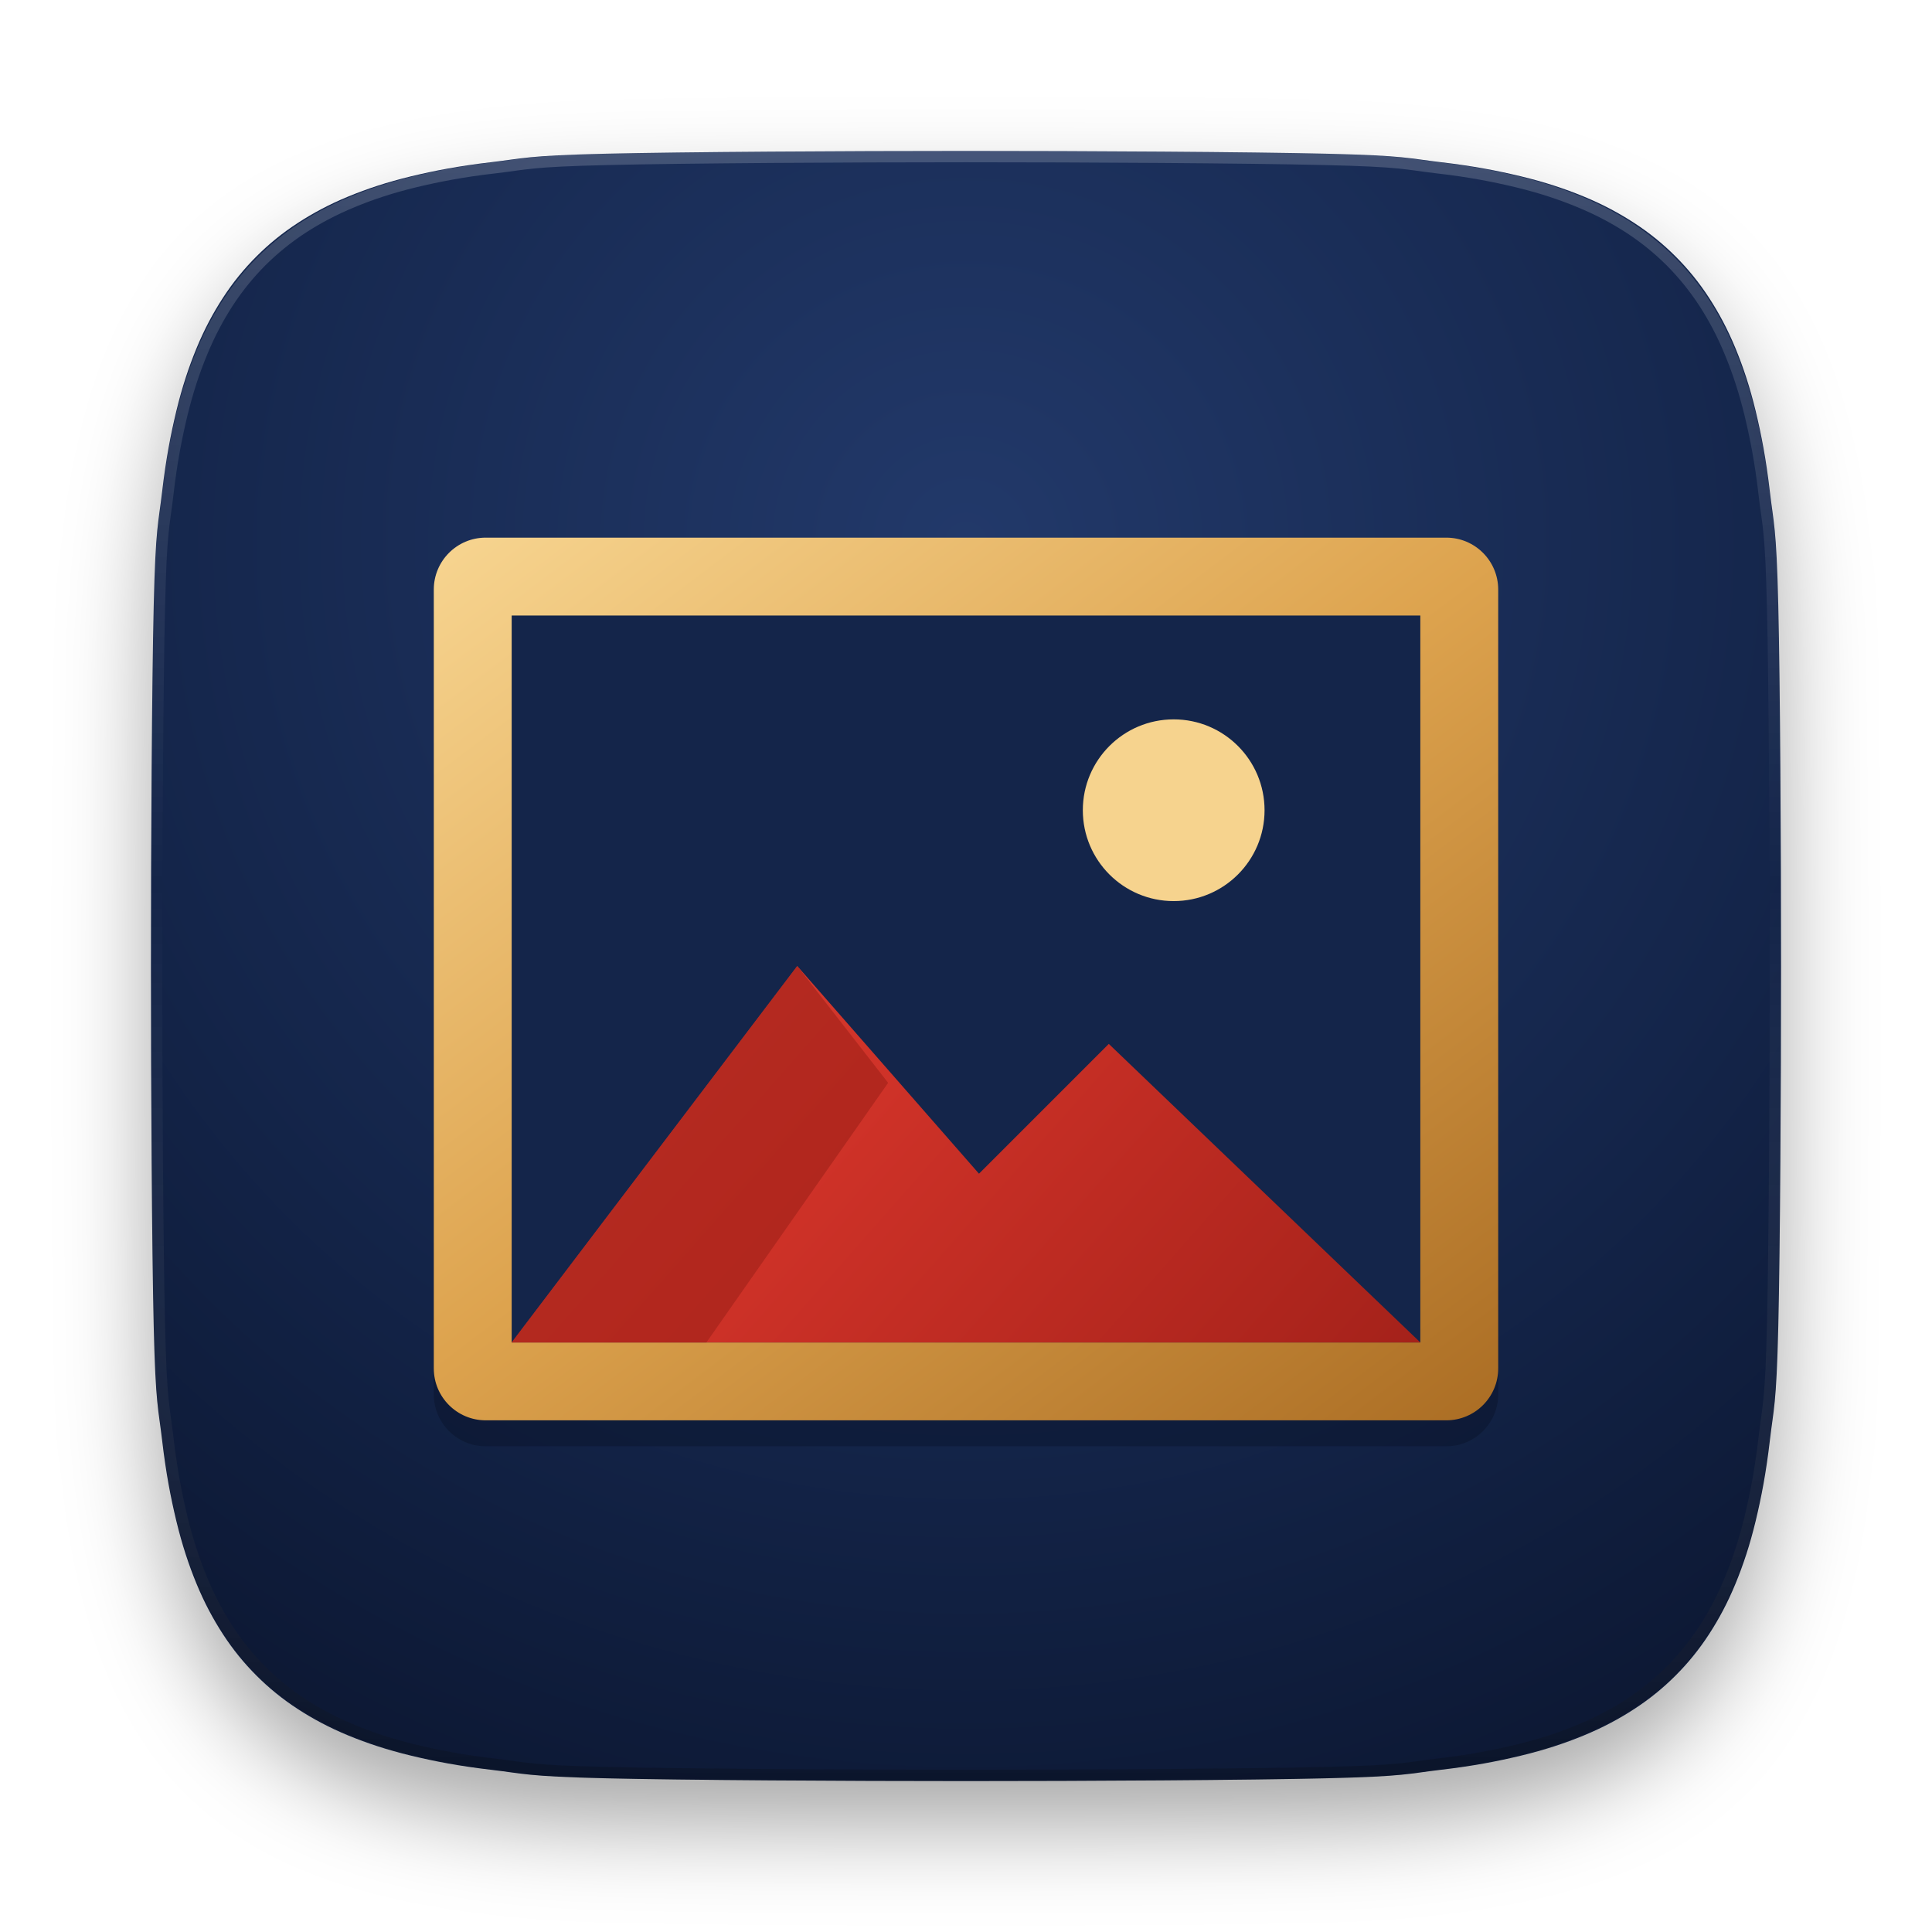
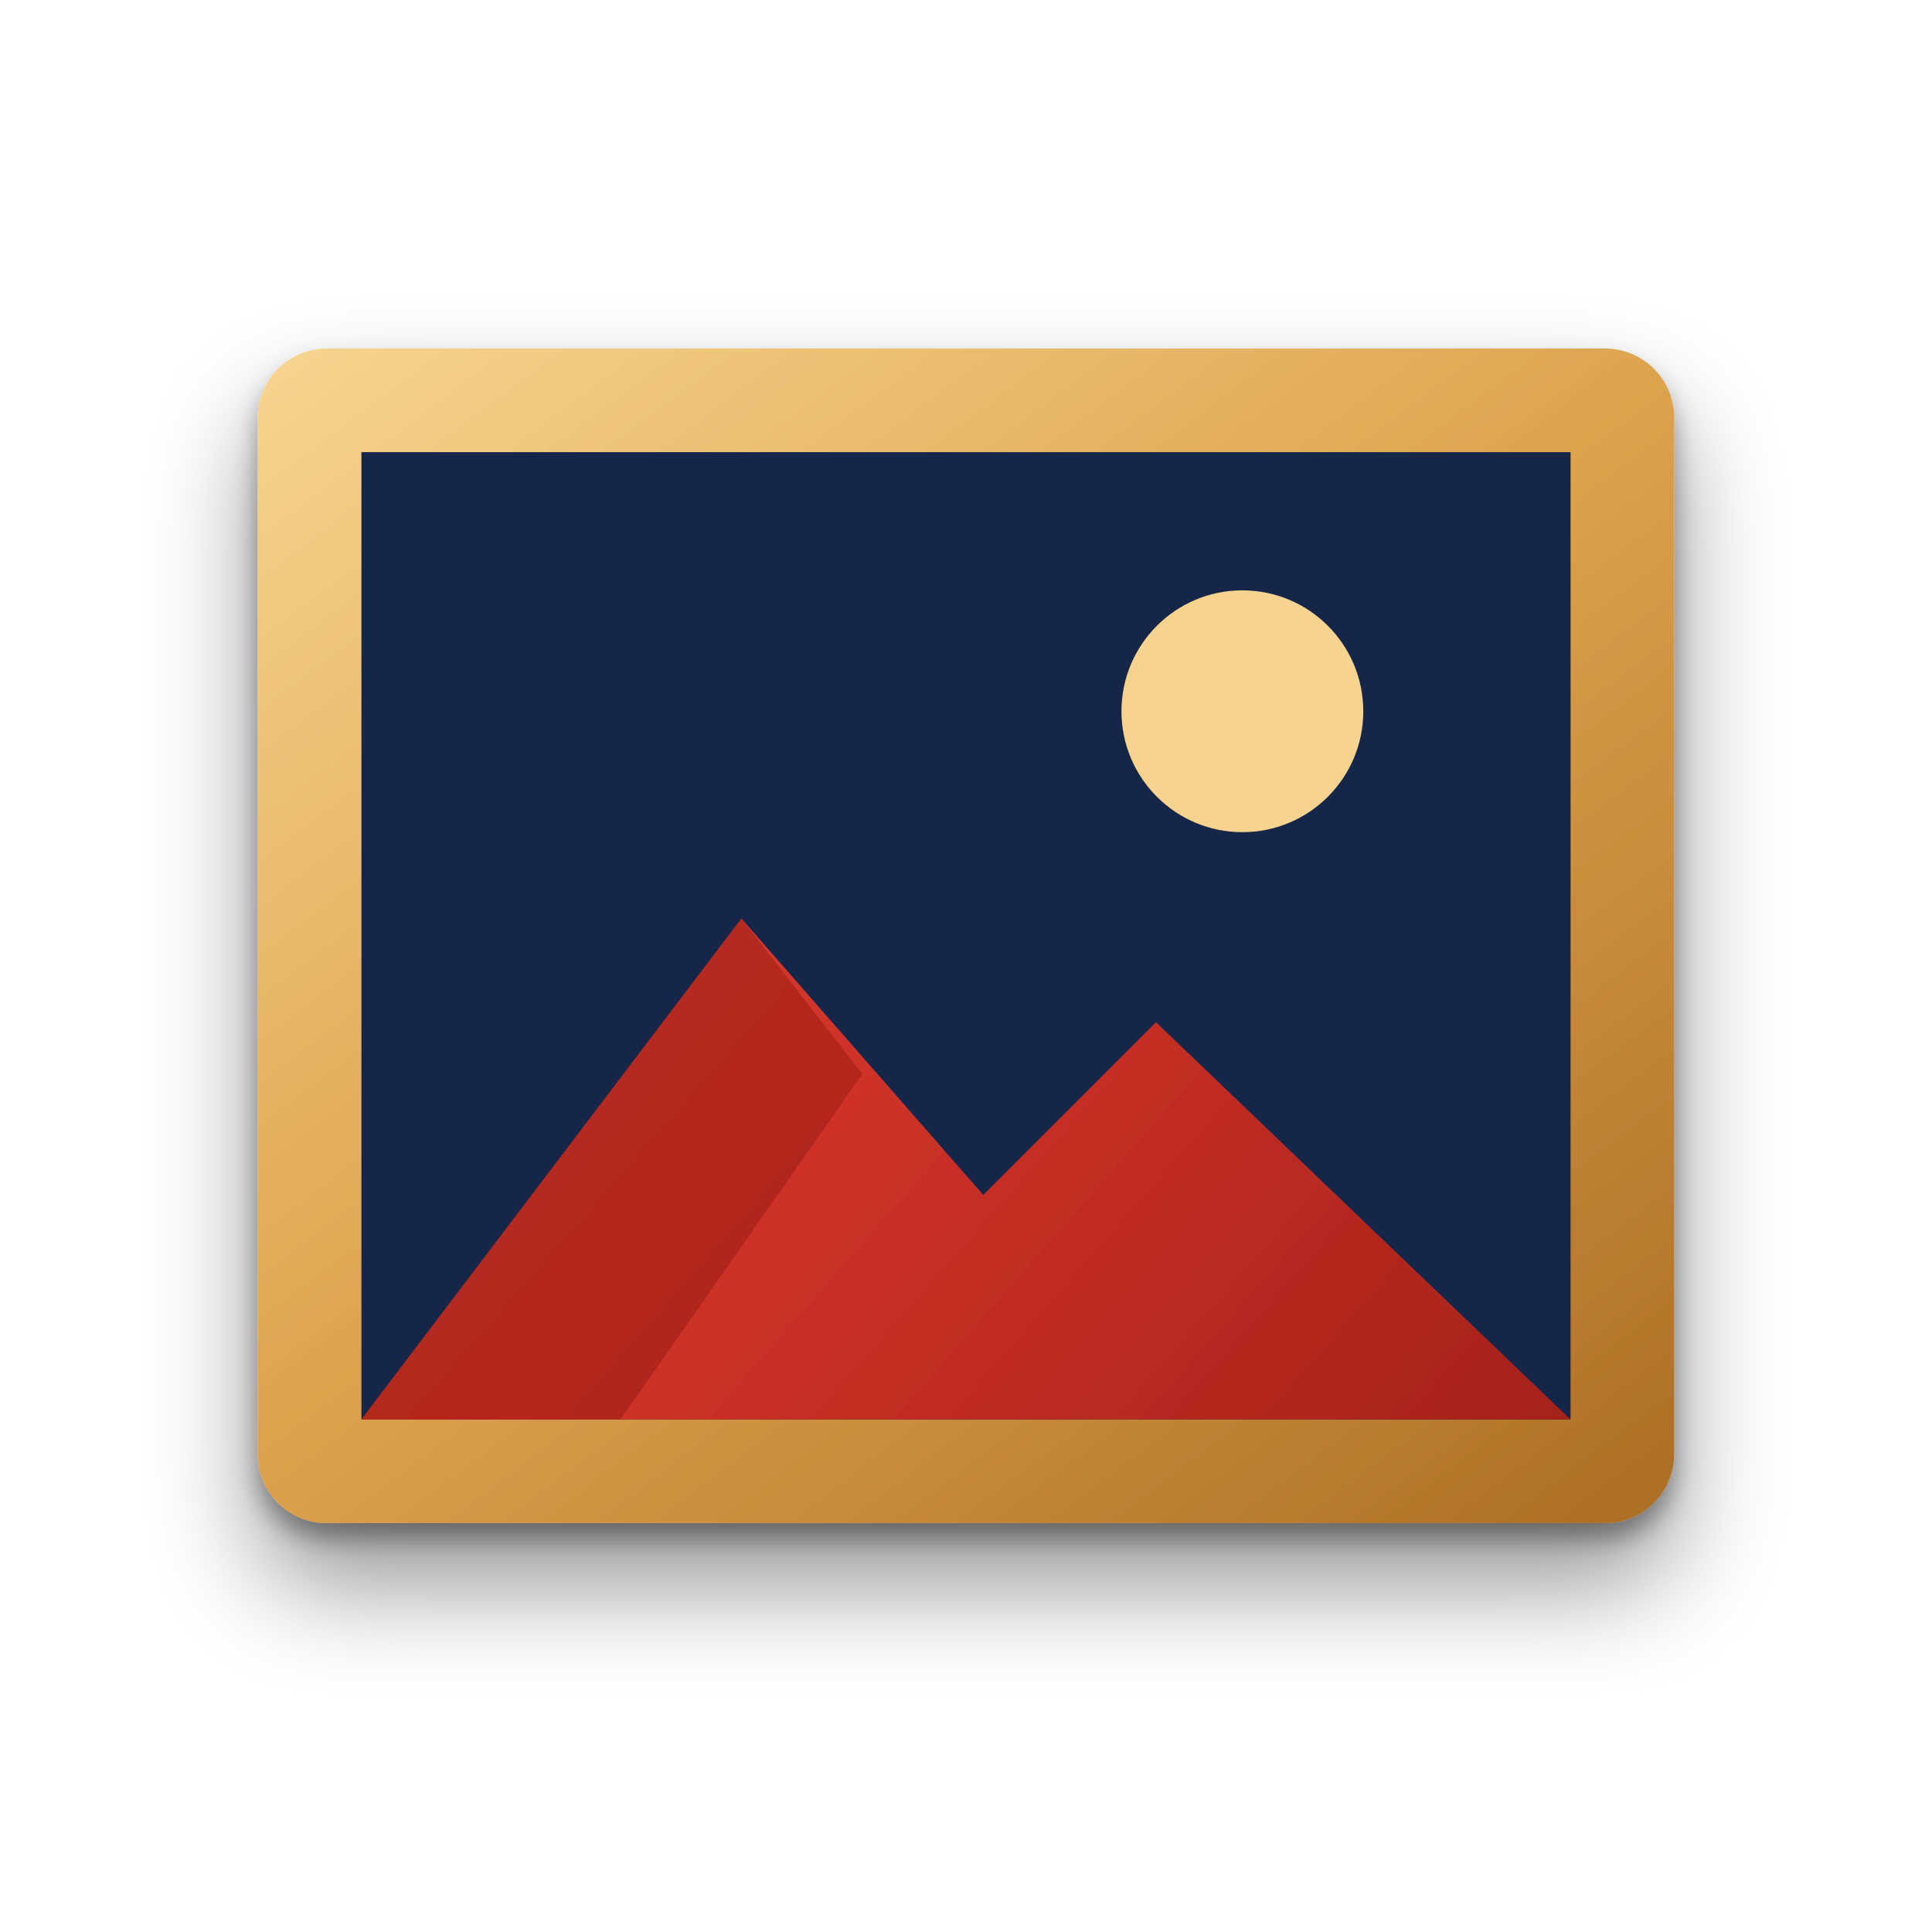
<svg xmlns="http://www.w3.org/2000/svg" viewBox="0 0 256 256" width="256" height="256">
  <defs>
    <linearGradient id="il-bronze" x1="58" y1="58" x2="188" y2="230" gradientUnits="userSpaceOnUse">
      <stop offset="0" stop-color="#F6D38E" />
      <stop offset="0.45" stop-color="#DDA34E" />
      <stop offset="1" stop-color="#A5671F" />
    </linearGradient>
    <linearGradient id="il-crest" x1="48" y1="34" x2="218" y2="184" gradientUnits="userSpaceOnUse">
      <stop offset="0" stop-color="#EE5442" />
      <stop offset="0.55" stop-color="#CF3228" />
      <stop offset="1" stop-color="#9E1F18" />
    </linearGradient>
-     <radialGradient id="il-navy" cx="128" cy="72" r="190" gradientUnits="userSpaceOnUse">
-       <stop offset="0" stop-color="#22396A" />
-       <stop offset="0.6" stop-color="#14254A" />
-       <stop offset="1" stop-color="#0B1630" />
-     </radialGradient>
-     <linearGradient id="il-rim" x1="0" y1="20" x2="0" y2="236" gradientUnits="userSpaceOnUse">
-       <stop offset="0" stop-color="#FFFFFF" stop-opacity="0.18" />
-       <stop offset="0.45" stop-color="#FFFFFF" stop-opacity="0" />
-       <stop offset="1" stop-color="#000000" stop-opacity="0.22" />
-     </linearGradient>
-     <filter id="il-shadow" x="-25%" y="-10%" width="150%" height="155%">
-       <feGaussianBlur in="SourceAlpha" stdDeviation="6" />
-       <feOffset dx="0" dy="6" />
-       <feComponentTransfer>
-         <feFuncA type="linear" slope="0.34" />
+     <filter id="il-drop" filterUnits="userSpaceOnUse" x="-20" y="-20" width="296" height="300">
+       <feGaussianBlur in="SourceAlpha" stdDeviation="7" result="b1" />
+       <feOffset in="b1" dy="8" result="o1" />
+       <feComponentTransfer in="o1" result="s1">
+         <feFuncA type="linear" slope="0.42" />
      </feComponentTransfer>
+       <feGaussianBlur in="SourceAlpha" stdDeviation="1.6" result="b2" />
+       <feOffset in="b2" dy="2" result="o2" />
+       <feComponentTransfer in="o2" result="s2">
+         <feFuncA type="linear" slope="0.35" />
+       </feComponentTransfer>
+       <feMerge>
+         <feMergeNode in="s1" />
+         <feMergeNode in="s2" />
+         <feMergeNode in="SourceGraphic" />
+       </feMerge>
    </filter>
-     <clipPath id="il-tile">
-       <path d="M236 128 C236 143.94 235.88 165.35 235.63 175.83 C235.38 186.31 235.01 186.61 234.51 190.9 C234.01 195.18 233.39 198.39 232.63 201.55 C231.87 204.7 230.99 207.35 229.96 209.85 C228.93 212.35 227.77 214.52 226.45 216.55 C225.13 218.58 223.67 220.37 222.02 222.02 C220.37 223.67 218.58 225.13 216.55 226.45 C214.52 227.77 212.35 228.93 209.85 229.96 C207.35 230.99 204.7 231.87 201.55 232.63 C198.39 233.39 195.18 234.01 190.9 234.51 C186.61 235.01 186.31 235.38 175.83 235.63 C165.35 235.88 143.94 236 128 236 C112.06 236 90.65 235.88 80.17 235.63 C69.69 235.38 69.39 235.01 65.1 234.51 C60.82 234.01 57.61 233.39 54.45 232.63 C51.3 231.87 48.65 230.99 46.15 229.96 C43.65 228.93 41.48 227.77 39.45 226.45 C37.42 225.13 35.63 223.67 33.98 222.02 C32.33 220.37 30.87 218.58 29.55 216.55 C28.23 214.52 27.07 212.35 26.04 209.85 C25.01 207.35 24.13 204.7 23.37 201.55 C22.61 198.39 21.99 195.18 21.49 190.9 C20.99 186.61 20.62 186.31 20.37 175.83 C20.12 165.35 20 143.94 20 128 C20 112.06 20.12 90.65 20.37 80.17 C20.62 69.69 20.99 69.39 21.49 65.1 C21.99 60.82 22.61 57.61 23.37 54.45 C24.13 51.3 25.01 48.65 26.04 46.15 C27.07 43.65 28.23 41.48 29.55 39.45 C30.87 37.42 32.33 35.63 33.98 33.98 C35.63 32.33 37.42 30.87 39.45 29.55 C41.48 28.23 43.65 27.07 46.15 26.04 C48.65 25.01 51.3 24.13 54.45 23.37 C57.61 22.61 60.82 21.99 65.1 21.49 C69.39 20.99 69.69 20.62 80.17 20.37 C90.65 20.12 112.06 20 128 20 C143.94 20 165.35 20.12 175.83 20.37 C186.31 20.62 186.61 20.99 190.9 21.49 C195.18 21.99 198.39 22.61 201.55 23.37 C204.7 24.13 207.35 25.01 209.85 26.04 C212.35 27.07 214.52 28.23 216.55 29.55 C218.58 30.87 220.37 32.33 222.02 33.98 C223.67 35.63 225.13 37.42 226.45 39.45 C227.77 41.48 228.93 43.65 229.96 46.15 C230.99 48.65 231.87 51.3 232.63 54.45 C233.39 57.61 234.01 60.82 234.51 65.1 C235.01 69.39 235.38 69.69 235.63 80.17 C235.88 90.65 236 112.06 236 128 Z" />
-     </clipPath>
  </defs>
-   <path fill="#0B1630" filter="url(#il-shadow)" d="M236 128 C236 143.94 235.88 165.35 235.63 175.83 C235.38 186.31 235.01 186.61 234.51 190.9 C234.01 195.18 233.39 198.39 232.63 201.55 C231.87 204.7 230.99 207.35 229.96 209.85 C228.93 212.35 227.77 214.52 226.45 216.55 C225.13 218.58 223.67 220.37 222.02 222.02 C220.37 223.67 218.58 225.13 216.55 226.45 C214.52 227.77 212.35 228.93 209.85 229.96 C207.35 230.99 204.7 231.87 201.55 232.63 C198.39 233.39 195.18 234.01 190.9 234.51 C186.61 235.01 186.31 235.38 175.83 235.63 C165.35 235.88 143.94 236 128 236 C112.06 236 90.65 235.88 80.17 235.63 C69.69 235.38 69.39 235.01 65.1 234.51 C60.82 234.01 57.61 233.39 54.45 232.63 C51.3 231.87 48.65 230.99 46.15 229.96 C43.65 228.93 41.48 227.77 39.45 226.45 C37.42 225.13 35.63 223.67 33.98 222.02 C32.33 220.37 30.87 218.58 29.55 216.55 C28.23 214.52 27.07 212.35 26.04 209.85 C25.01 207.35 24.13 204.7 23.37 201.55 C22.61 198.39 21.99 195.18 21.49 190.9 C20.99 186.61 20.62 186.31 20.37 175.83 C20.12 165.35 20 143.94 20 128 C20 112.06 20.12 90.65 20.37 80.17 C20.62 69.69 20.99 69.39 21.49 65.1 C21.99 60.82 22.61 57.61 23.37 54.45 C24.13 51.3 25.01 48.65 26.04 46.15 C27.07 43.65 28.23 41.48 29.55 39.45 C30.87 37.42 32.33 35.63 33.98 33.98 C35.63 32.33 37.42 30.87 39.45 29.55 C41.48 28.23 43.65 27.07 46.15 26.04 C48.65 25.01 51.3 24.13 54.45 23.37 C57.61 22.61 60.82 21.99 65.1 21.49 C69.39 20.99 69.69 20.62 80.17 20.37 C90.65 20.12 112.06 20 128 20 C143.94 20 165.35 20.12 175.83 20.37 C186.31 20.62 186.61 20.99 190.9 21.49 C195.18 21.99 198.39 22.61 201.55 23.37 C204.7 24.13 207.35 25.01 209.85 26.04 C212.35 27.07 214.52 28.23 216.55 29.55 C218.58 30.87 220.37 32.33 222.02 33.98 C223.67 35.63 225.13 37.42 226.45 39.45 C227.77 41.48 228.93 43.65 229.96 46.15 C230.99 48.65 231.87 51.3 232.63 54.45 C233.39 57.61 234.01 60.82 234.51 65.1 C235.01 69.39 235.38 69.69 235.63 80.17 C235.88 90.65 236 112.06 236 128 Z" />
-   <path fill="url(#il-navy)" d="M236 128 C236 143.94 235.88 165.35 235.63 175.83 C235.38 186.31 235.01 186.61 234.51 190.9 C234.01 195.18 233.39 198.39 232.63 201.55 C231.87 204.7 230.99 207.35 229.96 209.85 C228.93 212.35 227.77 214.52 226.45 216.55 C225.13 218.58 223.67 220.37 222.02 222.02 C220.37 223.67 218.58 225.13 216.55 226.45 C214.52 227.77 212.35 228.93 209.85 229.96 C207.35 230.99 204.7 231.87 201.55 232.63 C198.39 233.39 195.18 234.01 190.9 234.51 C186.61 235.01 186.31 235.38 175.83 235.63 C165.35 235.88 143.94 236 128 236 C112.06 236 90.65 235.88 80.17 235.63 C69.69 235.38 69.39 235.01 65.1 234.51 C60.82 234.01 57.61 233.39 54.45 232.63 C51.3 231.87 48.65 230.99 46.15 229.96 C43.65 228.93 41.48 227.77 39.45 226.45 C37.42 225.13 35.63 223.67 33.98 222.02 C32.33 220.37 30.87 218.58 29.55 216.55 C28.23 214.52 27.07 212.35 26.04 209.85 C25.01 207.35 24.13 204.7 23.37 201.55 C22.61 198.39 21.99 195.18 21.49 190.9 C20.99 186.61 20.62 186.31 20.37 175.83 C20.12 165.35 20 143.94 20 128 C20 112.06 20.12 90.65 20.37 80.17 C20.62 69.69 20.99 69.39 21.49 65.1 C21.99 60.82 22.61 57.61 23.37 54.45 C24.13 51.3 25.01 48.65 26.04 46.15 C27.07 43.65 28.23 41.48 29.55 39.45 C30.87 37.42 32.33 35.63 33.98 33.98 C35.63 32.33 37.42 30.87 39.45 29.55 C41.48 28.23 43.65 27.07 46.15 26.04 C48.65 25.01 51.3 24.13 54.45 23.37 C57.61 22.61 60.82 21.99 65.1 21.49 C69.39 20.99 69.69 20.62 80.17 20.37 C90.65 20.12 112.06 20 128 20 C143.94 20 165.35 20.12 175.83 20.37 C186.31 20.62 186.61 20.99 190.9 21.49 C195.18 21.99 198.39 22.61 201.55 23.37 C204.7 24.13 207.35 25.01 209.85 26.04 C212.35 27.07 214.52 28.23 216.55 29.55 C218.58 30.87 220.37 32.33 222.02 33.98 C223.67 35.63 225.13 37.42 226.45 39.45 C227.77 41.48 228.93 43.65 229.96 46.15 C230.99 48.65 231.87 51.3 232.63 54.45 C233.39 57.61 234.01 60.82 234.51 65.1 C235.01 69.39 235.38 69.69 235.63 80.17 C235.88 90.65 236 112.06 236 128 Z" />
-   <path fill="none" stroke="url(#il-rim)" stroke-width="1.5" d="M235.25 128 C235.25 143.83 235.13 165.09 234.88 175.5 C234.64 185.91 234.27 186.2 233.77 190.46 C233.28 194.72 232.66 197.9 231.91 201.04 C231.15 204.17 230.28 206.8 229.25 209.28 C228.23 211.76 227.08 213.92 225.77 215.94 C224.45 217.95 223 219.73 221.37 221.37 C219.73 223 217.95 224.45 215.94 225.77 C213.92 227.08 211.76 228.23 209.28 229.25 C206.8 230.28 204.17 231.15 201.04 231.91 C197.9 232.66 194.72 233.28 190.46 233.77 C186.2 234.27 185.91 234.64 175.5 234.88 C165.09 235.13 143.83 235.25 128 235.25 C112.17 235.25 90.91 235.13 80.5 234.88 C70.09 234.64 69.8 234.27 65.54 233.77 C61.28 233.28 58.1 232.66 54.96 231.91 C51.83 231.15 49.2 230.28 46.72 229.25 C44.24 228.23 42.08 227.08 40.06 225.77 C38.05 224.45 36.27 223 34.63 221.37 C33 219.73 31.55 217.95 30.23 215.94 C28.92 213.92 27.77 211.76 26.75 209.28 C25.72 206.8 24.85 204.17 24.09 201.04 C23.34 197.9 22.72 194.72 22.23 190.46 C21.73 186.2 21.36 185.91 21.12 175.5 C20.87 165.09 20.75 143.83 20.75 128 C20.75 112.17 20.87 90.91 21.12 80.5 C21.36 70.09 21.73 69.8 22.23 65.54 C22.72 61.28 23.34 58.1 24.09 54.96 C24.85 51.83 25.72 49.2 26.75 46.72 C27.77 44.24 28.92 42.08 30.23 40.06 C31.55 38.05 33 36.27 34.63 34.63 C36.27 33 38.05 31.55 40.06 30.23 C42.08 28.92 44.24 27.77 46.72 26.75 C49.2 25.72 51.83 24.85 54.96 24.09 C58.1 23.34 61.28 22.72 65.54 22.23 C69.8 21.73 70.09 21.36 80.5 21.12 C90.91 20.87 112.17 20.75 128 20.75 C143.83 20.75 165.09 20.87 175.5 21.12 C185.91 21.36 186.2 21.73 190.46 22.23 C194.72 22.72 197.9 23.34 201.04 24.09 C204.17 24.85 206.8 25.72 209.28 26.75 C211.76 27.77 213.92 28.92 215.94 30.23 C217.95 31.55 219.73 33 221.37 34.63 C223 36.27 224.45 38.05 225.77 40.06 C227.08 42.08 228.23 44.24 229.25 46.72 C230.28 49.2 231.15 51.83 231.91 54.96 C232.66 58.1 233.28 61.28 233.77 65.54 C234.27 69.8 234.64 70.09 234.88 80.5 C235.13 90.91 235.25 112.17 235.25 128 Z" />
-   <g clip-path="url(#il-tile)">
-     <g transform="translate(128 128) scale(0.86) translate(-128 -128)">
-       <rect x="46" y="62" width="164" height="136" rx="8" fill="#040A1A" opacity="0.3" transform="translate(0 4)" />
+   <g filter="url(#il-drop)">
+     <g transform="translate(128 124) scale(1.1444) translate(-128.00 -130.00)">
      <rect x="46" y="62" width="164" height="136" rx="8" fill="url(#il-bronze)" />
      <rect x="58" y="74" width="140" height="112" fill="#14254A" />
      <circle cx="160" cy="104" r="14" fill="#F6D38E" />
      <path fill="url(#il-crest)" d="M58 186 L102 128 L130 160 L150 140 L198 186 Z" />
      <path fill="#9E1F18" d="M58 186 L102 128 L116 146 L88 186 Z" opacity="0.6" />
    </g>
  </g>
</svg>
